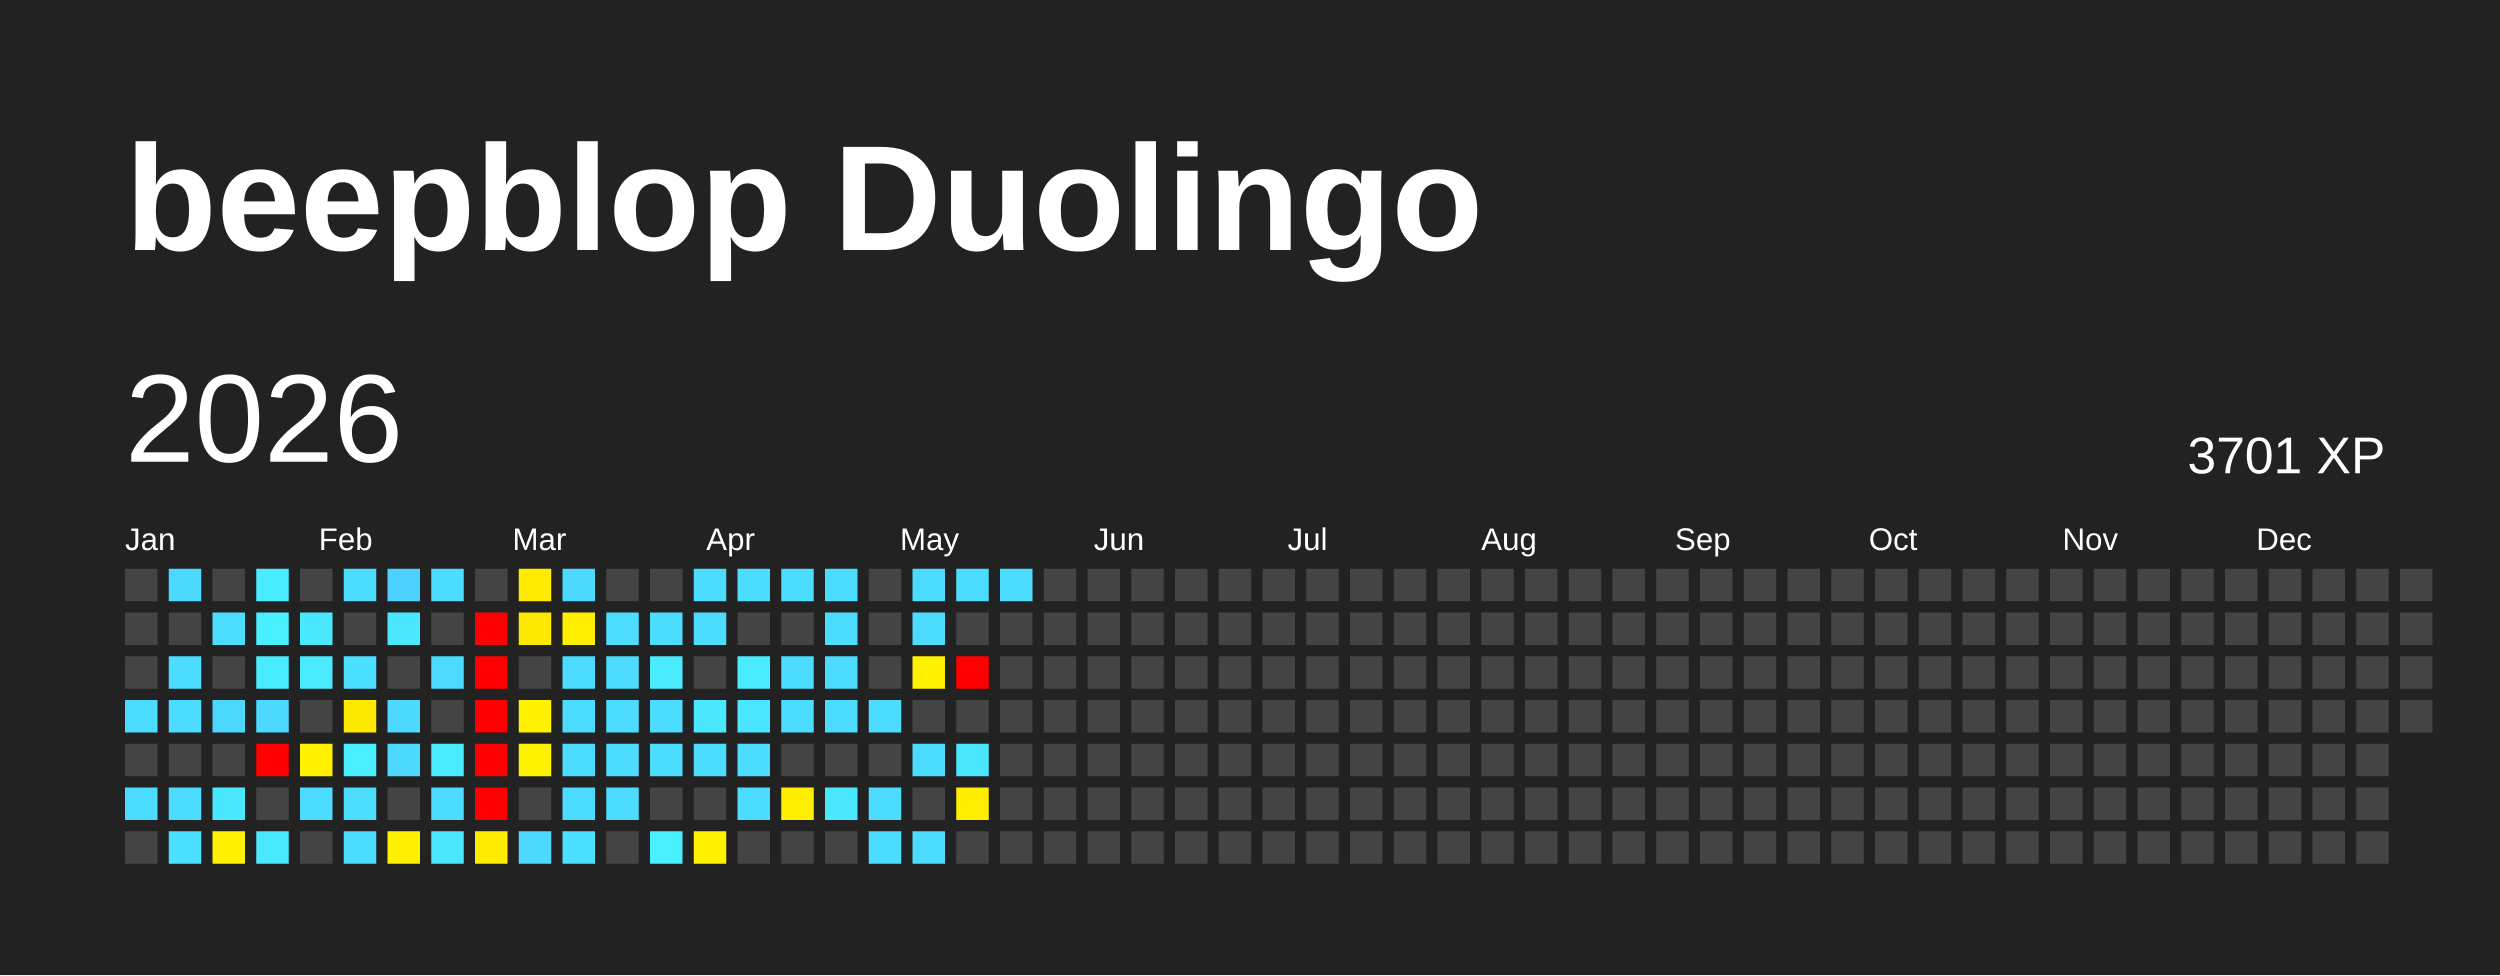
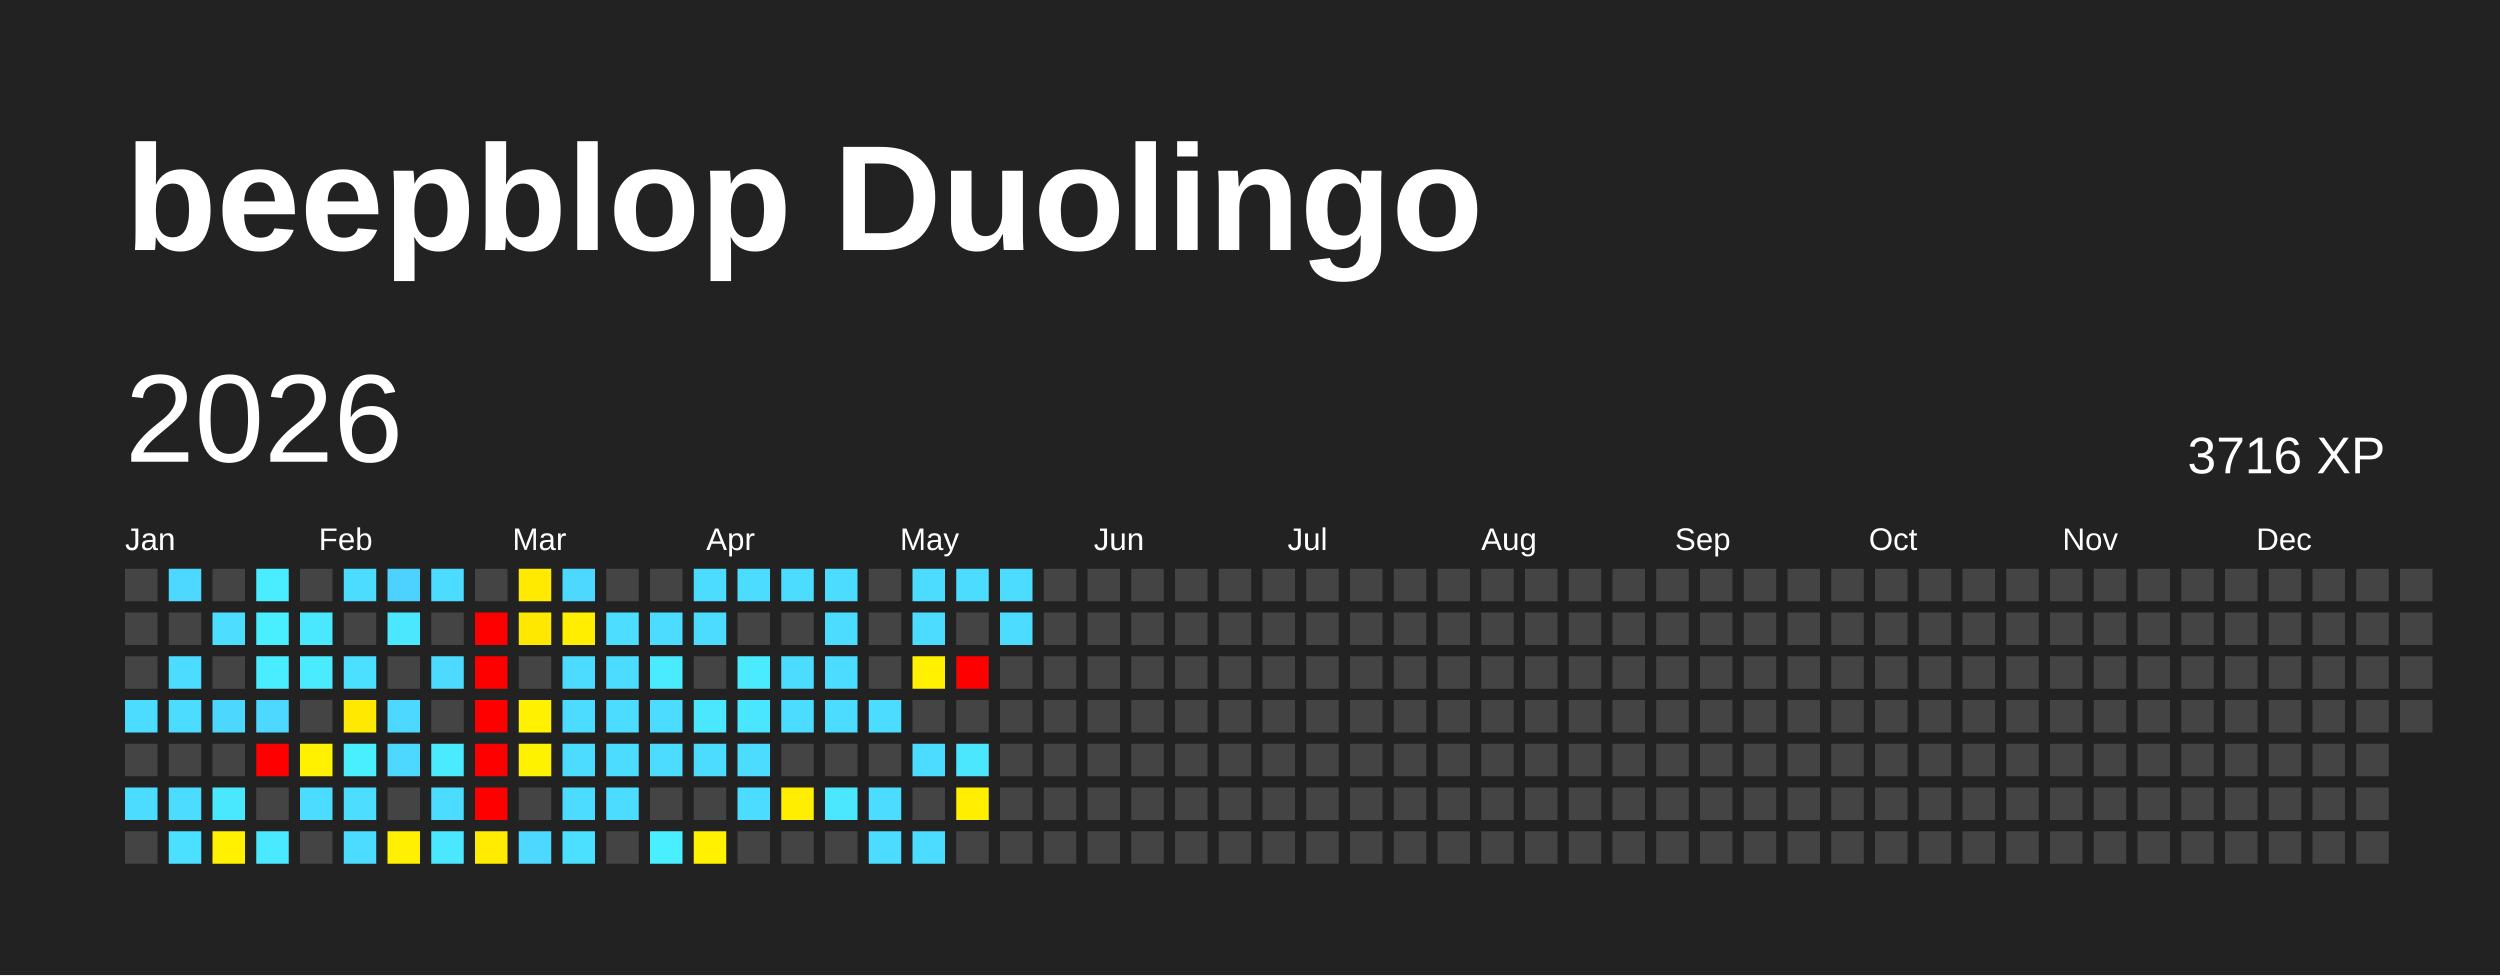
<svg xmlns="http://www.w3.org/2000/svg" baseProfile="full" height="78mm" version="1.1" viewBox="0,0,200,78" width="200mm">
  <defs />
  <rect fill="#222222" height="78" width="200" x="0" y="0" />
  <text fill="#FFFFFF" style="font-size:12px; font-family:Arial; font-weight:bold;" x="10" y="20">beepblop Duolingo</text>
  <text dominant-baseline="hanging" fill="#FFFFFF" style="font-size:10.0px; font-family:Arial;" x="10" y="30">2026</text>
-   <text dominant-baseline="hanging" fill="#FFFFFF" style="font-size:4.125px; font-family:Arial;" x="175" y="35">3701 XP</text>
+   <text dominant-baseline="hanging" fill="#FFFFFF" style="font-size:4.125px; font-family:Arial;" x="175" y="35">3716 XP</text>
  <text fill="#FFFFFF" style="font-size:2.5px; font-family:Arial" x="10.0" y="44">Jan</text>
  <text fill="#FFFFFF" style="font-size:2.5px; font-family:Arial" x="25.5" y="44">Feb</text>
  <text fill="#FFFFFF" style="font-size:2.5px; font-family:Arial" x="41.0" y="44">Mar</text>
  <text fill="#FFFFFF" style="font-size:2.5px; font-family:Arial" x="56.5" y="44">Apr</text>
  <text fill="#FFFFFF" style="font-size:2.5px; font-family:Arial" x="72.0" y="44">May</text>
  <text fill="#FFFFFF" style="font-size:2.5px; font-family:Arial" x="87.5" y="44">Jun</text>
  <text fill="#FFFFFF" style="font-size:2.5px; font-family:Arial" x="103.0" y="44">Jul</text>
  <text fill="#FFFFFF" style="font-size:2.5px; font-family:Arial" x="118.5" y="44">Aug</text>
  <text fill="#FFFFFF" style="font-size:2.5px; font-family:Arial" x="134.0" y="44">Sep</text>
  <text fill="#FFFFFF" style="font-size:2.5px; font-family:Arial" x="149.5" y="44">Oct</text>
  <text fill="#FFFFFF" style="font-size:2.5px; font-family:Arial" x="165.0" y="44">Nov</text>
  <text fill="#FFFFFF" style="font-size:2.5px; font-family:Arial" x="180.5" y="44">Dec</text>
  <rect fill="#444444" height="2.6" width="2.6" x="10.0" y="45.5" />
  <rect fill="#444444" height="2.6" width="2.6" x="10.0" y="49.0" />
  <rect fill="#444444" height="2.6" width="2.6" x="10.0" y="52.5" />
  <rect fill="#4cdcff" height="2.6" width="2.6" x="10.0" y="56.0" />
  <rect fill="#444444" height="2.6" width="2.6" x="10.0" y="59.5" />
  <rect fill="#4cdcff" height="2.6" width="2.6" x="10.0" y="63.0" />
  <rect fill="#444444" height="2.6" width="2.6" x="10.0" y="66.5" />
  <rect fill="#4cd8ff" height="2.6" width="2.6" x="13.5" y="45.5" />
  <rect fill="#444444" height="2.6" width="2.6" x="13.5" y="49.0" />
  <rect fill="#4cdcff" height="2.6" width="2.6" x="13.5" y="52.5" />
  <rect fill="#4cdcff" height="2.6" width="2.6" x="13.5" y="56.0" />
  <rect fill="#444444" height="2.6" width="2.6" x="13.5" y="59.5" />
  <rect fill="#4cdcff" height="2.6" width="2.6" x="13.5" y="63.0" />
  <rect fill="#4be0ff" height="2.6" width="2.6" x="13.5" y="66.5" />
  <rect fill="#444444" height="2.6" width="2.6" x="17.0" y="45.5" />
  <rect fill="#4cddff" height="2.6" width="2.6" x="17.0" y="49.0" />
  <rect fill="#444444" height="2.6" width="2.6" x="17.0" y="52.5" />
  <rect fill="#4cd7ff" height="2.6" width="2.6" x="17.0" y="56.0" />
  <rect fill="#444444" height="2.6" width="2.6" x="17.0" y="59.5" />
  <rect fill="#4ae8ff" height="2.6" width="2.6" x="17.0" y="63.0" />
  <rect fill="#fff100" height="2.6" width="2.6" x="17.0" y="66.5" />
  <rect fill="#49edff" height="2.6" width="2.6" x="20.5" y="45.5" />
  <rect fill="#49eeff" height="2.6" width="2.6" x="20.5" y="49.0" />
  <rect fill="#4aecff" height="2.6" width="2.6" x="20.5" y="52.5" />
  <rect fill="#4cd8ff" height="2.6" width="2.6" x="20.5" y="56.0" />
  <rect fill="red" height="2.6" width="2.6" x="20.5" y="59.5" />
  <rect fill="#444444" height="2.6" width="2.6" x="20.5" y="63.0" />
  <rect fill="#4ae9ff" height="2.6" width="2.6" x="20.5" y="66.5" />
  <rect fill="#444444" height="2.6" width="2.6" x="24.0" y="45.5" />
  <rect fill="#4ae8ff" height="2.6" width="2.6" x="24.0" y="49.0" />
  <rect fill="#4aeaff" height="2.6" width="2.6" x="24.0" y="52.5" />
  <rect fill="#444444" height="2.6" width="2.6" x="24.0" y="56.0" />
  <rect fill="#fff100" height="2.6" width="2.6" x="24.0" y="59.5" />
  <rect fill="#4cdcff" height="2.6" width="2.6" x="24.0" y="63.0" />
  <rect fill="#444444" height="2.6" width="2.6" x="24.0" y="66.5" />
  <rect fill="#4cdcff" height="2.6" width="2.6" x="27.5" y="45.5" />
  <rect fill="#444444" height="2.6" width="2.6" x="27.5" y="49.0" />
  <rect fill="#4be0ff" height="2.6" width="2.6" x="27.5" y="52.5" />
  <rect fill="#ffe900" height="2.6" width="2.6" x="27.5" y="56.0" />
  <rect fill="#49eeff" height="2.6" width="2.6" x="27.5" y="59.5" />
  <rect fill="#4cddff" height="2.6" width="2.6" x="27.5" y="63.0" />
  <rect fill="#4cdcff" height="2.6" width="2.6" x="27.5" y="66.5" />
  <rect fill="#4dd2ff" height="2.6" width="2.6" x="31.0" y="45.5" />
  <rect fill="#4ae7ff" height="2.6" width="2.6" x="31.0" y="49.0" />
  <rect fill="#444444" height="2.6" width="2.6" x="31.0" y="52.5" />
  <rect fill="#4cd8ff" height="2.6" width="2.6" x="31.0" y="56.0" />
  <rect fill="#4cd8ff" height="2.6" width="2.6" x="31.0" y="59.5" />
  <rect fill="#444444" height="2.6" width="2.6" x="31.0" y="63.0" />
  <rect fill="#ffef00" height="2.6" width="2.6" x="31.0" y="66.5" />
  <rect fill="#4cdcff" height="2.6" width="2.6" x="34.5" y="45.5" />
  <rect fill="#444444" height="2.6" width="2.6" x="34.5" y="49.0" />
  <rect fill="#4cdbff" height="2.6" width="2.6" x="34.5" y="52.5" />
  <rect fill="#444444" height="2.6" width="2.6" x="34.5" y="56.0" />
  <rect fill="#4aeaff" height="2.6" width="2.6" x="34.5" y="59.5" />
  <rect fill="#4cdcff" height="2.6" width="2.6" x="34.5" y="63.0" />
  <rect fill="#4ae7ff" height="2.6" width="2.6" x="34.5" y="66.5" />
  <rect fill="#444444" height="2.6" width="2.6" x="38.0" y="45.5" />
  <rect fill="red" height="2.6" width="2.6" x="38.0" y="49.0" />
  <rect fill="red" height="2.6" width="2.6" x="38.0" y="52.5" />
  <rect fill="red" height="2.6" width="2.6" x="38.0" y="56.0" />
  <rect fill="red" height="2.6" width="2.6" x="38.0" y="59.5" />
  <rect fill="red" height="2.6" width="2.6" x="38.0" y="63.0" />
  <rect fill="#ffec00" height="2.6" width="2.6" x="38.0" y="66.5" />
  <rect fill="#ffea00" height="2.6" width="2.6" x="41.5" y="45.5" />
  <rect fill="#ffe800" height="2.6" width="2.6" x="41.5" y="49.0" />
  <rect fill="#444444" height="2.6" width="2.6" x="41.5" y="52.5" />
  <rect fill="#fff100" height="2.6" width="2.6" x="41.5" y="56.0" />
  <rect fill="#fff200" height="2.6" width="2.6" x="41.5" y="59.5" />
  <rect fill="#444444" height="2.6" width="2.6" x="41.5" y="63.0" />
  <rect fill="#4cd8ff" height="2.6" width="2.6" x="41.5" y="66.5" />
  <rect fill="#4cd8ff" height="2.6" width="2.6" x="45.0" y="45.5" />
  <rect fill="#ffee00" height="2.6" width="2.6" x="45.0" y="49.0" />
  <rect fill="#4cdcff" height="2.6" width="2.6" x="45.0" y="52.5" />
  <rect fill="#4cdcff" height="2.6" width="2.6" x="45.0" y="56.0" />
  <rect fill="#4cdcff" height="2.6" width="2.6" x="45.0" y="59.5" />
  <rect fill="#4cdcff" height="2.6" width="2.6" x="45.0" y="63.0" />
  <rect fill="#4be0ff" height="2.6" width="2.6" x="45.0" y="66.5" />
  <rect fill="#444444" height="2.6" width="2.6" x="48.5" y="45.5" />
  <rect fill="#4cddff" height="2.6" width="2.6" x="48.5" y="49.0" />
  <rect fill="#4cdcff" height="2.6" width="2.6" x="48.5" y="52.5" />
  <rect fill="#4cdcff" height="2.6" width="2.6" x="48.5" y="56.0" />
  <rect fill="#4cdcff" height="2.6" width="2.6" x="48.5" y="59.5" />
  <rect fill="#4cdcff" height="2.6" width="2.6" x="48.5" y="63.0" />
  <rect fill="#444444" height="2.6" width="2.6" x="48.5" y="66.5" />
  <rect fill="#444444" height="2.6" width="2.6" x="52.0" y="45.5" />
  <rect fill="#4cdcff" height="2.6" width="2.6" x="52.0" y="49.0" />
  <rect fill="#4aebff" height="2.6" width="2.6" x="52.0" y="52.5" />
  <rect fill="#4cdcff" height="2.6" width="2.6" x="52.0" y="56.0" />
  <rect fill="#4cdcff" height="2.6" width="2.6" x="52.0" y="59.5" />
  <rect fill="#444444" height="2.6" width="2.6" x="52.0" y="63.0" />
  <rect fill="#49eeff" height="2.6" width="2.6" x="52.0" y="66.5" />
  <rect fill="#4cdcff" height="2.6" width="2.6" x="55.5" y="45.5" />
  <rect fill="#4cdcff" height="2.6" width="2.6" x="55.5" y="49.0" />
  <rect fill="#444444" height="2.6" width="2.6" x="55.5" y="52.5" />
  <rect fill="#4ae7ff" height="2.6" width="2.6" x="55.5" y="56.0" />
  <rect fill="#4cdcff" height="2.6" width="2.6" x="55.5" y="59.5" />
  <rect fill="#444444" height="2.6" width="2.6" x="55.5" y="63.0" />
  <rect fill="#fff100" height="2.6" width="2.6" x="55.5" y="66.5" />
  <rect fill="#4cdcff" height="2.6" width="2.6" x="59.0" y="45.5" />
  <rect fill="#444444" height="2.6" width="2.6" x="59.0" y="49.0" />
  <rect fill="#4aeaff" height="2.6" width="2.6" x="59.0" y="52.5" />
  <rect fill="#4ae5ff" height="2.6" width="2.6" x="59.0" y="56.0" />
  <rect fill="#4cdcff" height="2.6" width="2.6" x="59.0" y="59.5" />
  <rect fill="#4cdcff" height="2.6" width="2.6" x="59.0" y="63.0" />
  <rect fill="#444444" height="2.6" width="2.6" x="59.0" y="66.5" />
  <rect fill="#4cdcff" height="2.6" width="2.6" x="62.5" y="45.5" />
  <rect fill="#444444" height="2.6" width="2.6" x="62.5" y="49.0" />
  <rect fill="#4cdcff" height="2.6" width="2.6" x="62.5" y="52.5" />
  <rect fill="#4cdcff" height="2.6" width="2.6" x="62.5" y="56.0" />
  <rect fill="#444444" height="2.6" width="2.6" x="62.5" y="59.5" />
  <rect fill="#ffee00" height="2.6" width="2.6" x="62.5" y="63.0" />
  <rect fill="#444444" height="2.6" width="2.6" x="62.5" y="66.5" />
  <rect fill="#4cdcff" height="2.6" width="2.6" x="66.0" y="45.5" />
  <rect fill="#4cdcff" height="2.6" width="2.6" x="66.0" y="49.0" />
  <rect fill="#4cdcff" height="2.6" width="2.6" x="66.0" y="52.5" />
  <rect fill="#4cdcff" height="2.6" width="2.6" x="66.0" y="56.0" />
  <rect fill="#444444" height="2.6" width="2.6" x="66.0" y="59.5" />
  <rect fill="#4ae7ff" height="2.6" width="2.6" x="66.0" y="63.0" />
  <rect fill="#444444" height="2.6" width="2.6" x="66.0" y="66.5" />
  <rect fill="#444444" height="2.6" width="2.6" x="69.5" y="45.5" />
  <rect fill="#444444" height="2.6" width="2.6" x="69.5" y="49.0" />
  <rect fill="#444444" height="2.6" width="2.6" x="69.5" y="52.5" />
  <rect fill="#4cdcff" height="2.6" width="2.6" x="69.5" y="56.0" />
  <rect fill="#444444" height="2.6" width="2.6" x="69.5" y="59.5" />
  <rect fill="#4cdcff" height="2.6" width="2.6" x="69.5" y="63.0" />
  <rect fill="#4cdcff" height="2.6" width="2.6" x="69.5" y="66.5" />
  <rect fill="#4cdcff" height="2.6" width="2.6" x="73.0" y="45.5" />
  <rect fill="#4cdcff" height="2.6" width="2.6" x="73.0" y="49.0" />
  <rect fill="#fff100" height="2.6" width="2.6" x="73.0" y="52.5" />
  <rect fill="#444444" height="2.6" width="2.6" x="73.0" y="56.0" />
  <rect fill="#4cdcff" height="2.6" width="2.6" x="73.0" y="59.5" />
  <rect fill="#444444" height="2.6" width="2.6" x="73.0" y="63.0" />
  <rect fill="#4cdcff" height="2.6" width="2.6" x="73.0" y="66.5" />
  <rect fill="#4cdcff" height="2.6" width="2.6" x="76.5" y="45.5" />
  <rect fill="#444444" height="2.6" width="2.6" x="76.5" y="49.0" />
  <rect fill="red" height="2.6" width="2.6" x="76.5" y="52.5" />
  <rect fill="#444444" height="2.6" width="2.6" x="76.5" y="56.0" />
  <rect fill="#4ae7ff" height="2.6" width="2.6" x="76.5" y="59.5" />
  <rect fill="#ffee00" height="2.6" width="2.6" x="76.5" y="63.0" />
  <rect fill="#444444" height="2.6" width="2.6" x="76.5" y="66.5" />
  <rect fill="#4cdcff" height="2.6" width="2.6" x="80.0" y="45.5" />
-   <rect fill="#444444" height="2.6" width="2.6" x="80.0" y="49.0" />
+   <rect fill="#4cdcff" height="2.6" width="2.6" x="80.0" y="49.0" />
  <rect fill="#444444" height="2.6" width="2.6" x="80.0" y="52.5" />
  <rect fill="#444444" height="2.6" width="2.6" x="80.0" y="56.0" />
  <rect fill="#444444" height="2.6" width="2.6" x="80.0" y="59.5" />
  <rect fill="#444444" height="2.6" width="2.6" x="80.0" y="63.0" />
  <rect fill="#444444" height="2.6" width="2.6" x="80.0" y="66.5" />
  <rect fill="#444444" height="2.6" width="2.6" x="83.5" y="45.5" />
  <rect fill="#444444" height="2.6" width="2.6" x="83.5" y="49.0" />
  <rect fill="#444444" height="2.6" width="2.6" x="83.5" y="52.5" />
  <rect fill="#444444" height="2.6" width="2.6" x="83.5" y="56.0" />
  <rect fill="#444444" height="2.6" width="2.6" x="83.5" y="59.5" />
  <rect fill="#444444" height="2.6" width="2.6" x="83.5" y="63.0" />
  <rect fill="#444444" height="2.6" width="2.6" x="83.5" y="66.5" />
  <rect fill="#444444" height="2.6" width="2.6" x="87.0" y="45.5" />
  <rect fill="#444444" height="2.6" width="2.6" x="87.0" y="49.0" />
  <rect fill="#444444" height="2.6" width="2.6" x="87.0" y="52.5" />
  <rect fill="#444444" height="2.6" width="2.6" x="87.0" y="56.0" />
  <rect fill="#444444" height="2.6" width="2.6" x="87.0" y="59.5" />
  <rect fill="#444444" height="2.6" width="2.6" x="87.0" y="63.0" />
  <rect fill="#444444" height="2.6" width="2.6" x="87.0" y="66.5" />
  <rect fill="#444444" height="2.6" width="2.6" x="90.5" y="45.5" />
  <rect fill="#444444" height="2.6" width="2.6" x="90.5" y="49.0" />
  <rect fill="#444444" height="2.6" width="2.6" x="90.5" y="52.5" />
  <rect fill="#444444" height="2.6" width="2.6" x="90.5" y="56.0" />
  <rect fill="#444444" height="2.6" width="2.6" x="90.5" y="59.5" />
  <rect fill="#444444" height="2.6" width="2.6" x="90.5" y="63.0" />
  <rect fill="#444444" height="2.6" width="2.6" x="90.5" y="66.5" />
  <rect fill="#444444" height="2.6" width="2.6" x="94.0" y="45.5" />
  <rect fill="#444444" height="2.6" width="2.6" x="94.0" y="49.0" />
  <rect fill="#444444" height="2.6" width="2.6" x="94.0" y="52.5" />
  <rect fill="#444444" height="2.6" width="2.6" x="94.0" y="56.0" />
  <rect fill="#444444" height="2.6" width="2.6" x="94.0" y="59.5" />
  <rect fill="#444444" height="2.6" width="2.6" x="94.0" y="63.0" />
  <rect fill="#444444" height="2.6" width="2.6" x="94.0" y="66.5" />
  <rect fill="#444444" height="2.6" width="2.6" x="97.5" y="45.5" />
  <rect fill="#444444" height="2.6" width="2.6" x="97.5" y="49.0" />
  <rect fill="#444444" height="2.6" width="2.6" x="97.5" y="52.5" />
  <rect fill="#444444" height="2.6" width="2.6" x="97.5" y="56.0" />
  <rect fill="#444444" height="2.6" width="2.6" x="97.5" y="59.5" />
  <rect fill="#444444" height="2.6" width="2.6" x="97.5" y="63.0" />
  <rect fill="#444444" height="2.6" width="2.6" x="97.5" y="66.5" />
  <rect fill="#444444" height="2.6" width="2.6" x="101.0" y="45.5" />
  <rect fill="#444444" height="2.6" width="2.6" x="101.0" y="49.0" />
  <rect fill="#444444" height="2.6" width="2.6" x="101.0" y="52.5" />
  <rect fill="#444444" height="2.6" width="2.6" x="101.0" y="56.0" />
  <rect fill="#444444" height="2.6" width="2.6" x="101.0" y="59.5" />
  <rect fill="#444444" height="2.6" width="2.6" x="101.0" y="63.0" />
  <rect fill="#444444" height="2.6" width="2.6" x="101.0" y="66.5" />
  <rect fill="#444444" height="2.6" width="2.6" x="104.5" y="45.5" />
  <rect fill="#444444" height="2.6" width="2.6" x="104.5" y="49.0" />
  <rect fill="#444444" height="2.6" width="2.6" x="104.5" y="52.5" />
  <rect fill="#444444" height="2.6" width="2.6" x="104.5" y="56.0" />
  <rect fill="#444444" height="2.6" width="2.6" x="104.5" y="59.5" />
  <rect fill="#444444" height="2.6" width="2.6" x="104.5" y="63.0" />
  <rect fill="#444444" height="2.6" width="2.6" x="104.5" y="66.5" />
  <rect fill="#444444" height="2.6" width="2.6" x="108.0" y="45.5" />
  <rect fill="#444444" height="2.6" width="2.6" x="108.0" y="49.0" />
  <rect fill="#444444" height="2.6" width="2.6" x="108.0" y="52.5" />
  <rect fill="#444444" height="2.6" width="2.6" x="108.0" y="56.0" />
  <rect fill="#444444" height="2.6" width="2.6" x="108.0" y="59.5" />
  <rect fill="#444444" height="2.6" width="2.6" x="108.0" y="63.0" />
  <rect fill="#444444" height="2.6" width="2.6" x="108.0" y="66.5" />
  <rect fill="#444444" height="2.6" width="2.6" x="111.5" y="45.5" />
  <rect fill="#444444" height="2.6" width="2.6" x="111.5" y="49.0" />
  <rect fill="#444444" height="2.6" width="2.6" x="111.5" y="52.5" />
  <rect fill="#444444" height="2.6" width="2.6" x="111.5" y="56.0" />
  <rect fill="#444444" height="2.6" width="2.6" x="111.5" y="59.5" />
  <rect fill="#444444" height="2.6" width="2.6" x="111.5" y="63.0" />
  <rect fill="#444444" height="2.6" width="2.6" x="111.5" y="66.5" />
  <rect fill="#444444" height="2.6" width="2.6" x="115.0" y="45.5" />
  <rect fill="#444444" height="2.6" width="2.6" x="115.0" y="49.0" />
  <rect fill="#444444" height="2.6" width="2.6" x="115.0" y="52.5" />
  <rect fill="#444444" height="2.6" width="2.6" x="115.0" y="56.0" />
  <rect fill="#444444" height="2.6" width="2.6" x="115.0" y="59.5" />
  <rect fill="#444444" height="2.6" width="2.6" x="115.0" y="63.0" />
  <rect fill="#444444" height="2.6" width="2.6" x="115.0" y="66.5" />
  <rect fill="#444444" height="2.6" width="2.6" x="118.5" y="45.5" />
  <rect fill="#444444" height="2.6" width="2.6" x="118.5" y="49.0" />
  <rect fill="#444444" height="2.6" width="2.6" x="118.5" y="52.5" />
  <rect fill="#444444" height="2.6" width="2.6" x="118.5" y="56.0" />
  <rect fill="#444444" height="2.6" width="2.6" x="118.5" y="59.5" />
  <rect fill="#444444" height="2.6" width="2.6" x="118.5" y="63.0" />
  <rect fill="#444444" height="2.6" width="2.6" x="118.5" y="66.5" />
  <rect fill="#444444" height="2.6" width="2.6" x="122.0" y="45.5" />
  <rect fill="#444444" height="2.6" width="2.6" x="122.0" y="49.0" />
  <rect fill="#444444" height="2.6" width="2.6" x="122.0" y="52.5" />
  <rect fill="#444444" height="2.6" width="2.6" x="122.0" y="56.0" />
  <rect fill="#444444" height="2.6" width="2.6" x="122.0" y="59.5" />
  <rect fill="#444444" height="2.6" width="2.6" x="122.0" y="63.0" />
  <rect fill="#444444" height="2.6" width="2.6" x="122.0" y="66.5" />
  <rect fill="#444444" height="2.6" width="2.6" x="125.5" y="45.5" />
  <rect fill="#444444" height="2.6" width="2.6" x="125.5" y="49.0" />
  <rect fill="#444444" height="2.6" width="2.6" x="125.5" y="52.5" />
  <rect fill="#444444" height="2.6" width="2.6" x="125.5" y="56.0" />
  <rect fill="#444444" height="2.6" width="2.6" x="125.5" y="59.5" />
  <rect fill="#444444" height="2.6" width="2.6" x="125.5" y="63.0" />
  <rect fill="#444444" height="2.6" width="2.6" x="125.5" y="66.5" />
  <rect fill="#444444" height="2.6" width="2.6" x="129.0" y="45.5" />
  <rect fill="#444444" height="2.6" width="2.6" x="129.0" y="49.0" />
  <rect fill="#444444" height="2.6" width="2.6" x="129.0" y="52.5" />
  <rect fill="#444444" height="2.6" width="2.6" x="129.0" y="56.0" />
  <rect fill="#444444" height="2.6" width="2.6" x="129.0" y="59.5" />
  <rect fill="#444444" height="2.6" width="2.6" x="129.0" y="63.0" />
  <rect fill="#444444" height="2.6" width="2.6" x="129.0" y="66.5" />
  <rect fill="#444444" height="2.6" width="2.6" x="132.5" y="45.5" />
  <rect fill="#444444" height="2.6" width="2.6" x="132.5" y="49.0" />
  <rect fill="#444444" height="2.6" width="2.6" x="132.5" y="52.5" />
  <rect fill="#444444" height="2.6" width="2.6" x="132.5" y="56.0" />
  <rect fill="#444444" height="2.6" width="2.6" x="132.5" y="59.5" />
  <rect fill="#444444" height="2.6" width="2.6" x="132.5" y="63.0" />
  <rect fill="#444444" height="2.6" width="2.6" x="132.5" y="66.5" />
  <rect fill="#444444" height="2.6" width="2.6" x="136.0" y="45.5" />
  <rect fill="#444444" height="2.6" width="2.6" x="136.0" y="49.0" />
  <rect fill="#444444" height="2.6" width="2.6" x="136.0" y="52.5" />
  <rect fill="#444444" height="2.6" width="2.6" x="136.0" y="56.0" />
  <rect fill="#444444" height="2.6" width="2.6" x="136.0" y="59.5" />
  <rect fill="#444444" height="2.6" width="2.6" x="136.0" y="63.0" />
  <rect fill="#444444" height="2.6" width="2.6" x="136.0" y="66.5" />
  <rect fill="#444444" height="2.6" width="2.6" x="139.5" y="45.5" />
  <rect fill="#444444" height="2.6" width="2.6" x="139.5" y="49.0" />
  <rect fill="#444444" height="2.6" width="2.6" x="139.5" y="52.5" />
  <rect fill="#444444" height="2.6" width="2.6" x="139.5" y="56.0" />
  <rect fill="#444444" height="2.6" width="2.6" x="139.5" y="59.5" />
  <rect fill="#444444" height="2.6" width="2.6" x="139.5" y="63.0" />
  <rect fill="#444444" height="2.6" width="2.6" x="139.5" y="66.5" />
  <rect fill="#444444" height="2.6" width="2.6" x="143.0" y="45.5" />
  <rect fill="#444444" height="2.6" width="2.6" x="143.0" y="49.0" />
  <rect fill="#444444" height="2.6" width="2.6" x="143.0" y="52.5" />
  <rect fill="#444444" height="2.6" width="2.6" x="143.0" y="56.0" />
  <rect fill="#444444" height="2.6" width="2.6" x="143.0" y="59.5" />
  <rect fill="#444444" height="2.6" width="2.6" x="143.0" y="63.0" />
  <rect fill="#444444" height="2.6" width="2.6" x="143.0" y="66.5" />
  <rect fill="#444444" height="2.6" width="2.6" x="146.5" y="45.5" />
  <rect fill="#444444" height="2.6" width="2.6" x="146.5" y="49.0" />
  <rect fill="#444444" height="2.6" width="2.6" x="146.5" y="52.5" />
  <rect fill="#444444" height="2.6" width="2.6" x="146.5" y="56.0" />
  <rect fill="#444444" height="2.6" width="2.6" x="146.5" y="59.5" />
  <rect fill="#444444" height="2.6" width="2.6" x="146.5" y="63.0" />
  <rect fill="#444444" height="2.6" width="2.6" x="146.5" y="66.5" />
  <rect fill="#444444" height="2.6" width="2.6" x="150.0" y="45.5" />
  <rect fill="#444444" height="2.6" width="2.6" x="150.0" y="49.0" />
  <rect fill="#444444" height="2.6" width="2.6" x="150.0" y="52.5" />
  <rect fill="#444444" height="2.6" width="2.6" x="150.0" y="56.0" />
  <rect fill="#444444" height="2.6" width="2.6" x="150.0" y="59.5" />
  <rect fill="#444444" height="2.6" width="2.6" x="150.0" y="63.0" />
  <rect fill="#444444" height="2.6" width="2.6" x="150.0" y="66.5" />
  <rect fill="#444444" height="2.6" width="2.6" x="153.5" y="45.5" />
  <rect fill="#444444" height="2.6" width="2.6" x="153.5" y="49.0" />
  <rect fill="#444444" height="2.6" width="2.6" x="153.5" y="52.5" />
  <rect fill="#444444" height="2.6" width="2.6" x="153.5" y="56.0" />
  <rect fill="#444444" height="2.6" width="2.6" x="153.5" y="59.5" />
  <rect fill="#444444" height="2.6" width="2.6" x="153.5" y="63.0" />
  <rect fill="#444444" height="2.6" width="2.6" x="153.5" y="66.5" />
  <rect fill="#444444" height="2.6" width="2.6" x="157.0" y="45.5" />
  <rect fill="#444444" height="2.6" width="2.6" x="157.0" y="49.0" />
  <rect fill="#444444" height="2.6" width="2.6" x="157.0" y="52.5" />
  <rect fill="#444444" height="2.6" width="2.6" x="157.0" y="56.0" />
  <rect fill="#444444" height="2.6" width="2.6" x="157.0" y="59.5" />
  <rect fill="#444444" height="2.6" width="2.6" x="157.0" y="63.0" />
  <rect fill="#444444" height="2.6" width="2.6" x="157.0" y="66.5" />
  <rect fill="#444444" height="2.6" width="2.6" x="160.5" y="45.5" />
  <rect fill="#444444" height="2.6" width="2.6" x="160.5" y="49.0" />
  <rect fill="#444444" height="2.6" width="2.6" x="160.5" y="52.5" />
  <rect fill="#444444" height="2.6" width="2.6" x="160.5" y="56.0" />
  <rect fill="#444444" height="2.6" width="2.6" x="160.5" y="59.5" />
  <rect fill="#444444" height="2.6" width="2.6" x="160.5" y="63.0" />
  <rect fill="#444444" height="2.6" width="2.6" x="160.5" y="66.5" />
  <rect fill="#444444" height="2.6" width="2.6" x="164.0" y="45.5" />
  <rect fill="#444444" height="2.6" width="2.6" x="164.0" y="49.0" />
  <rect fill="#444444" height="2.6" width="2.6" x="164.0" y="52.5" />
  <rect fill="#444444" height="2.6" width="2.6" x="164.0" y="56.0" />
  <rect fill="#444444" height="2.6" width="2.6" x="164.0" y="59.5" />
  <rect fill="#444444" height="2.6" width="2.6" x="164.0" y="63.0" />
  <rect fill="#444444" height="2.6" width="2.6" x="164.0" y="66.5" />
  <rect fill="#444444" height="2.6" width="2.6" x="167.5" y="45.5" />
  <rect fill="#444444" height="2.6" width="2.6" x="167.5" y="49.0" />
  <rect fill="#444444" height="2.6" width="2.6" x="167.5" y="52.5" />
  <rect fill="#444444" height="2.6" width="2.6" x="167.5" y="56.0" />
  <rect fill="#444444" height="2.6" width="2.6" x="167.5" y="59.5" />
  <rect fill="#444444" height="2.6" width="2.6" x="167.5" y="63.0" />
  <rect fill="#444444" height="2.6" width="2.6" x="167.5" y="66.5" />
  <rect fill="#444444" height="2.6" width="2.6" x="171.0" y="45.5" />
  <rect fill="#444444" height="2.6" width="2.6" x="171.0" y="49.0" />
  <rect fill="#444444" height="2.6" width="2.6" x="171.0" y="52.5" />
  <rect fill="#444444" height="2.6" width="2.6" x="171.0" y="56.0" />
  <rect fill="#444444" height="2.6" width="2.6" x="171.0" y="59.5" />
  <rect fill="#444444" height="2.6" width="2.6" x="171.0" y="63.0" />
  <rect fill="#444444" height="2.6" width="2.6" x="171.0" y="66.5" />
  <rect fill="#444444" height="2.6" width="2.6" x="174.5" y="45.5" />
  <rect fill="#444444" height="2.6" width="2.6" x="174.5" y="49.0" />
  <rect fill="#444444" height="2.6" width="2.6" x="174.5" y="52.5" />
  <rect fill="#444444" height="2.6" width="2.6" x="174.5" y="56.0" />
  <rect fill="#444444" height="2.6" width="2.6" x="174.5" y="59.5" />
  <rect fill="#444444" height="2.6" width="2.6" x="174.5" y="63.0" />
  <rect fill="#444444" height="2.6" width="2.6" x="174.5" y="66.5" />
  <rect fill="#444444" height="2.6" width="2.6" x="178.0" y="45.5" />
  <rect fill="#444444" height="2.6" width="2.6" x="178.0" y="49.0" />
  <rect fill="#444444" height="2.6" width="2.6" x="178.0" y="52.5" />
  <rect fill="#444444" height="2.6" width="2.6" x="178.0" y="56.0" />
  <rect fill="#444444" height="2.6" width="2.6" x="178.0" y="59.5" />
  <rect fill="#444444" height="2.6" width="2.6" x="178.0" y="63.0" />
  <rect fill="#444444" height="2.6" width="2.6" x="178.0" y="66.5" />
  <rect fill="#444444" height="2.6" width="2.6" x="181.5" y="45.5" />
  <rect fill="#444444" height="2.6" width="2.6" x="181.5" y="49.0" />
  <rect fill="#444444" height="2.6" width="2.6" x="181.5" y="52.5" />
  <rect fill="#444444" height="2.6" width="2.6" x="181.5" y="56.0" />
  <rect fill="#444444" height="2.6" width="2.6" x="181.5" y="59.5" />
  <rect fill="#444444" height="2.6" width="2.6" x="181.5" y="63.0" />
  <rect fill="#444444" height="2.6" width="2.6" x="181.5" y="66.5" />
  <rect fill="#444444" height="2.6" width="2.6" x="185.0" y="45.5" />
  <rect fill="#444444" height="2.6" width="2.6" x="185.0" y="49.0" />
  <rect fill="#444444" height="2.6" width="2.6" x="185.0" y="52.5" />
  <rect fill="#444444" height="2.6" width="2.6" x="185.0" y="56.0" />
  <rect fill="#444444" height="2.6" width="2.6" x="185.0" y="59.5" />
  <rect fill="#444444" height="2.6" width="2.6" x="185.0" y="63.0" />
  <rect fill="#444444" height="2.6" width="2.6" x="185.0" y="66.5" />
  <rect fill="#444444" height="2.6" width="2.6" x="188.5" y="45.5" />
  <rect fill="#444444" height="2.6" width="2.6" x="188.5" y="49.0" />
  <rect fill="#444444" height="2.6" width="2.6" x="188.5" y="52.5" />
  <rect fill="#444444" height="2.6" width="2.6" x="188.5" y="56.0" />
  <rect fill="#444444" height="2.6" width="2.6" x="188.5" y="59.5" />
  <rect fill="#444444" height="2.6" width="2.6" x="188.5" y="63.0" />
  <rect fill="#444444" height="2.6" width="2.6" x="188.5" y="66.5" />
  <rect fill="#444444" height="2.6" width="2.6" x="192.0" y="45.5" />
  <rect fill="#444444" height="2.6" width="2.6" x="192.0" y="49.0" />
  <rect fill="#444444" height="2.6" width="2.6" x="192.0" y="52.5" />
  <rect fill="#444444" height="2.6" width="2.6" x="192.0" y="56.0" />
</svg>
